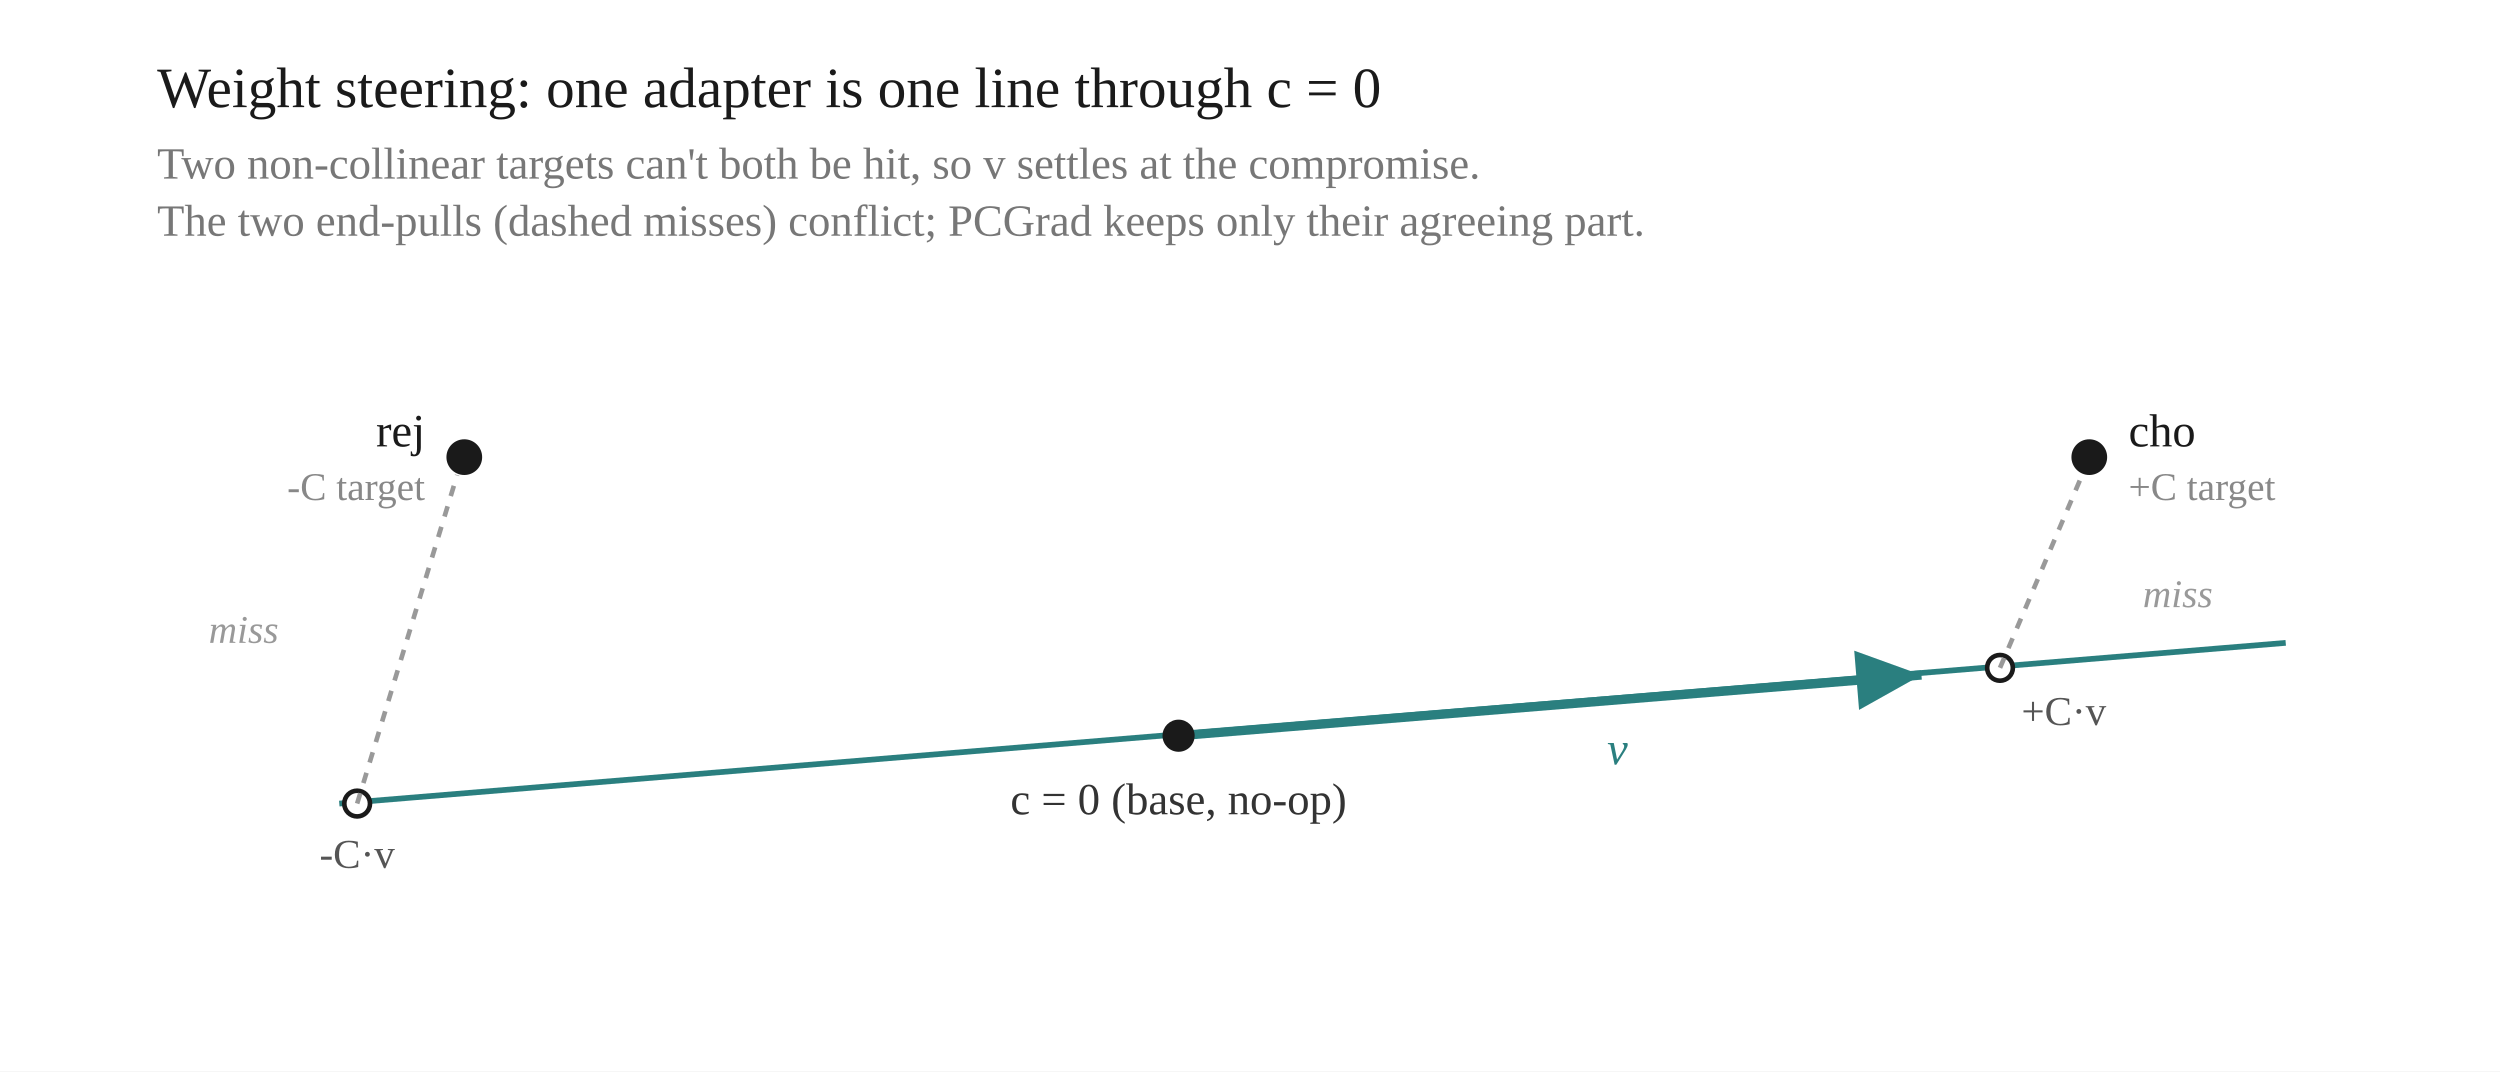
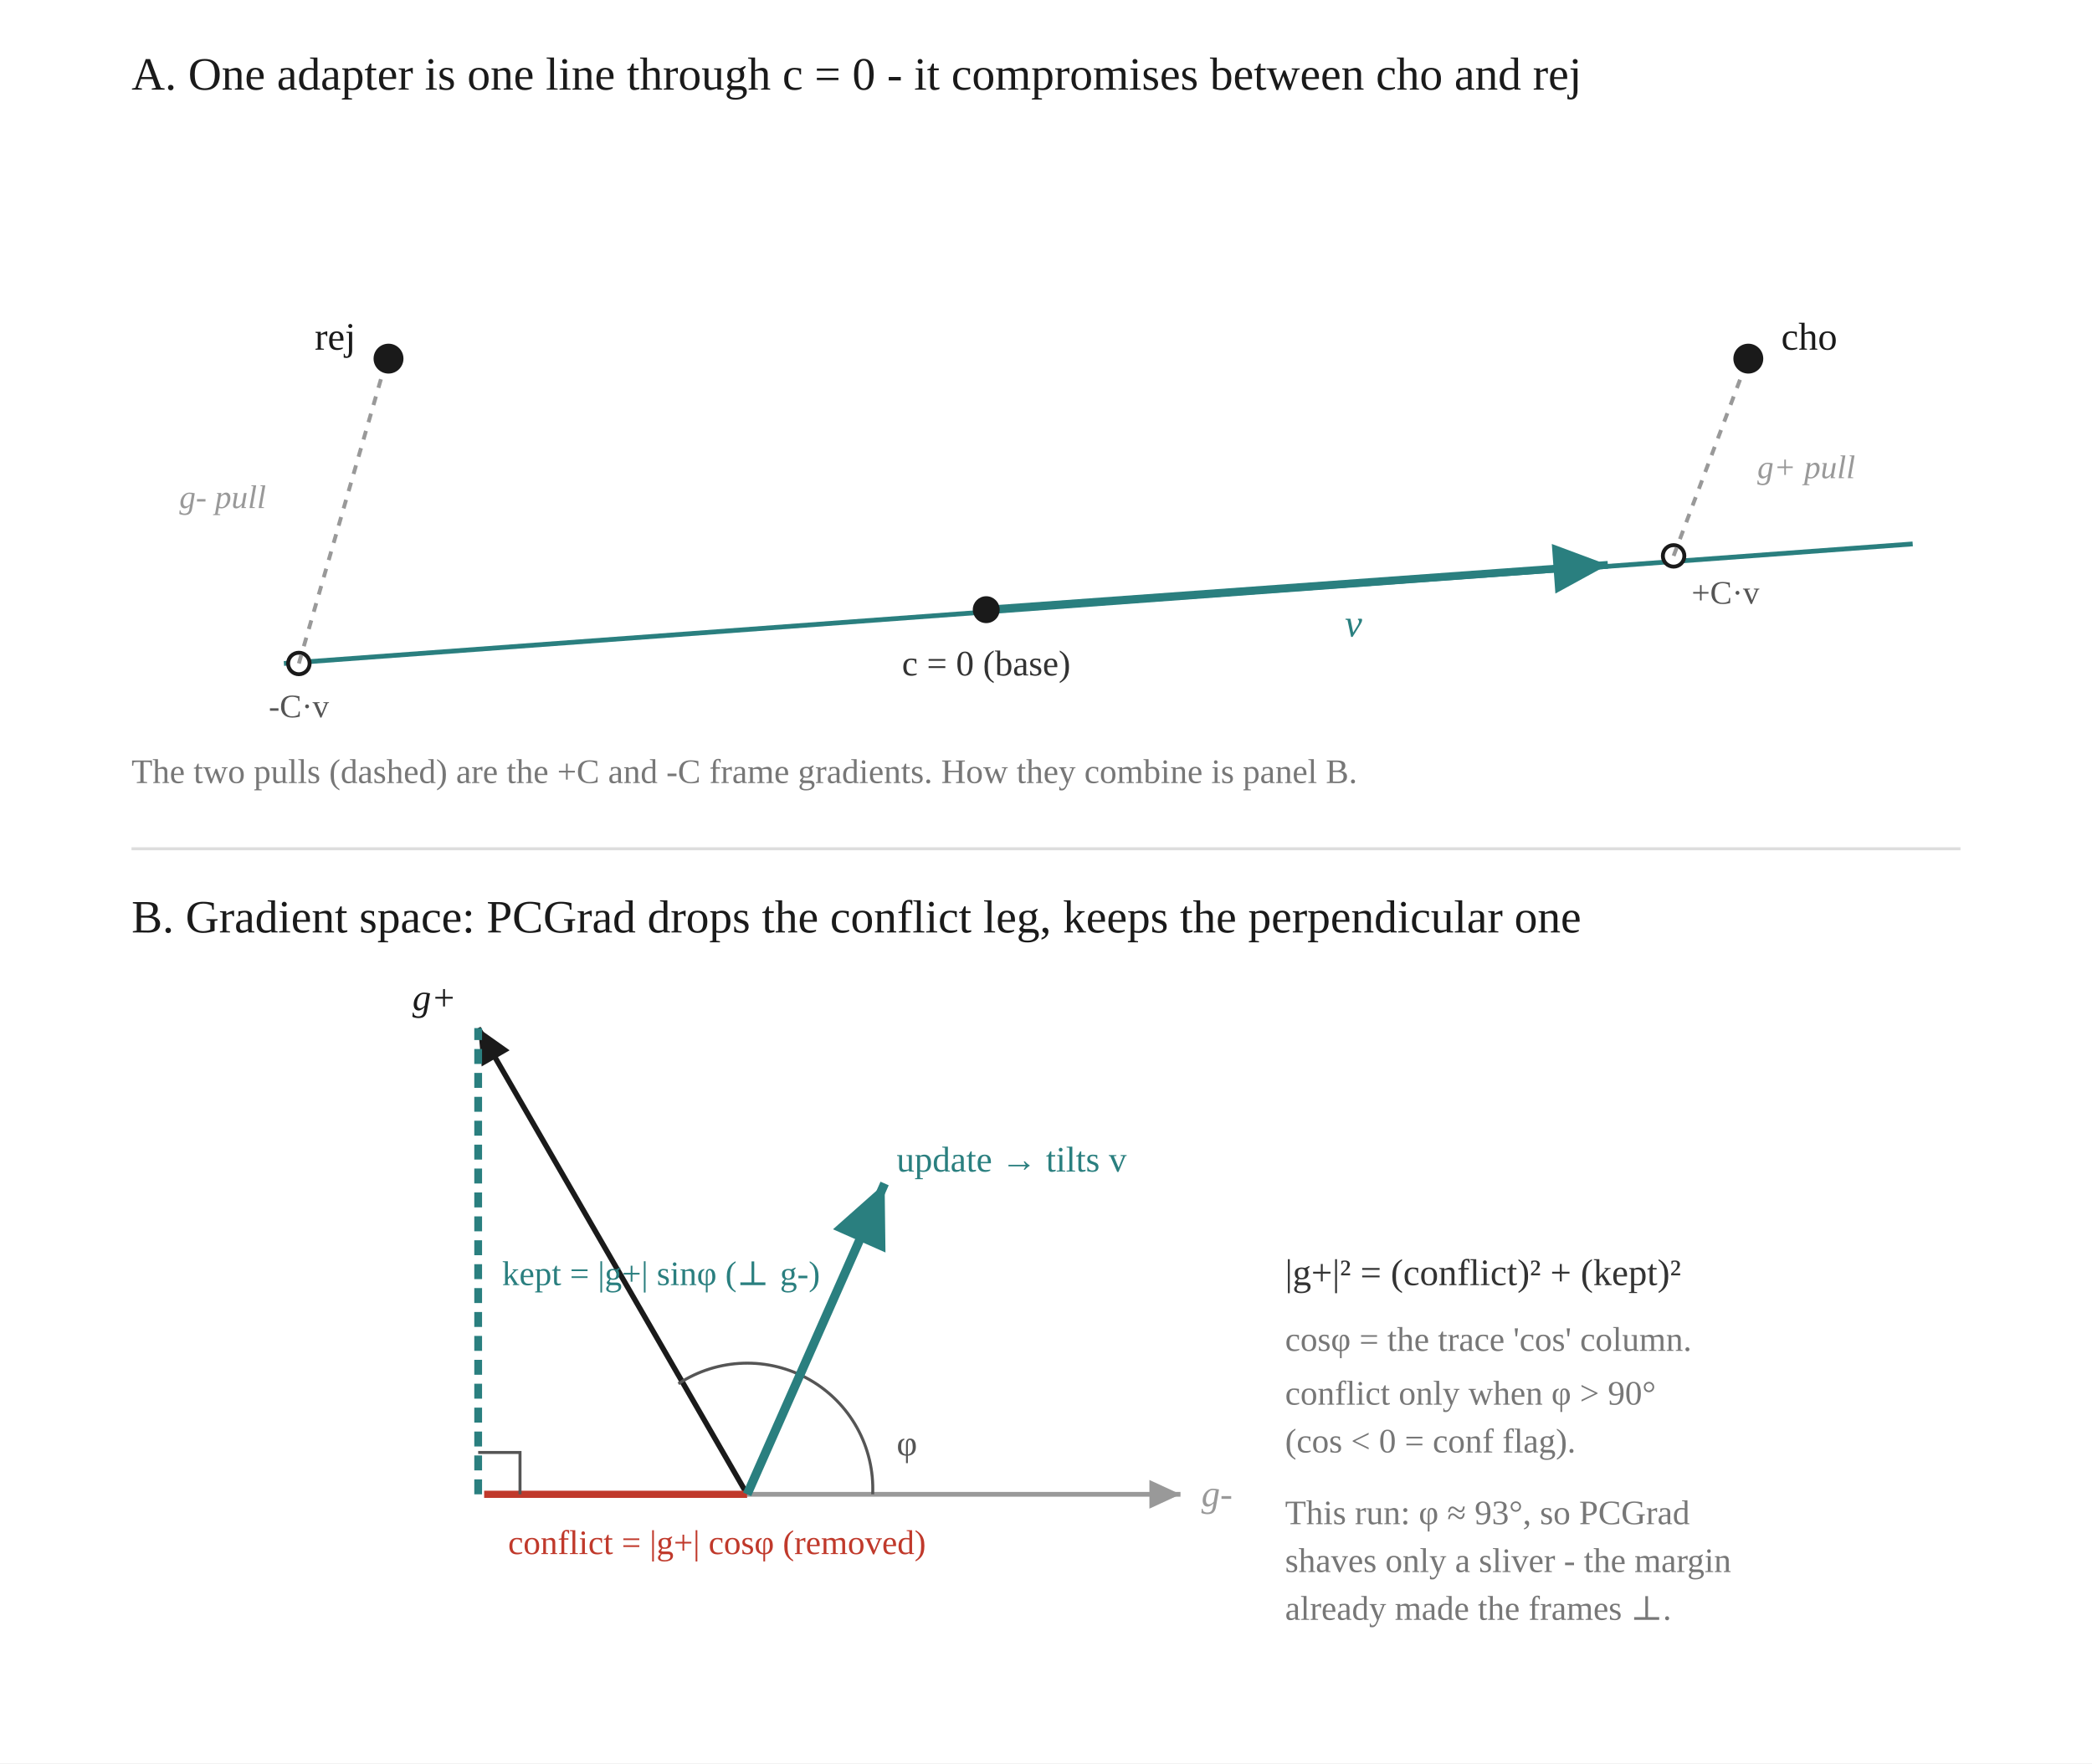
- <svg xmlns="http://www.w3.org/2000/svg" viewBox="0 0 700 300" font-family="Georgia, 'Times New Roman', serif">
+ <svg xmlns="http://www.w3.org/2000/svg" viewBox="0 0 700 590" font-family="Georgia, 'Times New Roman', serif">
  <defs>
    <marker id="v" markerWidth="10" markerHeight="10" refX="7" refY="3.2" orient="auto">
      <path d="M0,0 L7,3.2 L0,6.4 Z" fill="#2a7f7f" />
    </marker>
+     <marker id="k" markerWidth="9" markerHeight="9" refX="6.5" refY="3" orient="auto">
+       <path d="M0,0 L6.5,3 L0,6 Z" fill="#1a1a1a" />
+     </marker>
+     <marker id="g" markerWidth="9" markerHeight="9" refX="6.5" refY="3" orient="auto">
+       <path d="M0,0 L6.5,3 L0,6 Z" fill="#999" />
+     </marker>
  </defs>
-   <rect width="700" height="300" fill="#ffffff" />
-   <text x="44" y="30" font-size="16" fill="#1a1a1a">Weight steering: one adapter is one line through c = 0</text>
-   <text x="44" y="50" font-size="12.5" fill="#777">Two non-collinear targets can't both be hit, so v settles at the compromise.</text>
-   <text x="44" y="66" font-size="12.5" fill="#777">The two end-pulls (dashed misses) conflict; PCGrad keeps only their agreeing part.</text>
-   <line x1="95" y1="225" x2="640" y2="180" stroke="#2a7f7f" stroke-width="1.6" />
-   <line x1="330" y1="206" x2="538" y2="189" stroke="#2a7f7f" stroke-width="2.6" marker-end="url(#v)" />
-   <text x="450" y="214" font-size="13" fill="#2a7f7f" font-style="italic">v</text>
-   <circle cx="330" cy="206" r="4.5" fill="#1a1a1a" />
-   <text x="330" y="228" font-size="12.5" fill="#333" text-anchor="middle">c = 0  (base, no-op)</text>
-   <circle cx="560" cy="187" r="3.6" fill="#ffffff" stroke="#1a1a1a" stroke-width="1.3" />
-   <text x="566" y="203" font-size="11.5" fill="#555">+C·v</text>
-   <circle cx="100" cy="225" r="3.6" fill="#ffffff" stroke="#1a1a1a" stroke-width="1.3" />
-   <text x="100" y="243" font-size="11.5" fill="#555" text-anchor="middle">-C·v</text>
-   <circle cx="585" cy="128" r="5" fill="#1a1a1a" />
-   <text x="596" y="125" font-size="13" fill="#1a1a1a">cho</text>
-   <text x="596" y="140" font-size="11" fill="#888">+C target</text>
-   <circle cx="130" cy="128" r="5" fill="#1a1a1a" />
-   <text x="119" y="125" font-size="13" fill="#1a1a1a" text-anchor="end">rej</text>
-   <text x="119" y="140" font-size="11" fill="#888" text-anchor="end">-C target</text>
-   <line x1="560" y1="187" x2="583" y2="133" stroke="#999" stroke-width="1.3" stroke-dasharray="3 3" />
-   <line x1="100" y1="225" x2="128" y2="133" stroke="#999" stroke-width="1.3" stroke-dasharray="3 3" />
-   <text x="600" y="170" font-size="11" fill="#999" font-style="italic">miss</text>
-   <text x="78" y="180" font-size="11" fill="#999" font-style="italic" text-anchor="end">miss</text>
+   <rect width="700" height="590" fill="#ffffff" />
+   <text x="44" y="30" font-size="15.5" fill="#1a1a1a">A.  One adapter is one line through c = 0 - it compromises between cho and rej</text>
+   <line x1="95" y1="222" x2="640" y2="182" stroke="#2a7f7f" stroke-width="1.6" />
+   <line x1="330" y1="204" x2="538" y2="189" stroke="#2a7f7f" stroke-width="2.6" marker-end="url(#v)" />
+   <text x="450" y="213" font-size="13" fill="#2a7f7f" font-style="italic">v</text>
+   <circle cx="330" cy="204" r="4.5" fill="#1a1a1a" />
+   <text x="330" y="226" font-size="12" fill="#333" text-anchor="middle">c = 0  (base)</text>
+   <circle cx="560" cy="186" r="3.6" fill="#fff" stroke="#1a1a1a" stroke-width="1.3" />
+   <text x="566" y="202" font-size="11" fill="#555">+C·v</text>
+   <circle cx="100" cy="222" r="3.6" fill="#fff" stroke="#1a1a1a" stroke-width="1.3" />
+   <text x="100" y="240" font-size="11" fill="#555" text-anchor="middle">-C·v</text>
+   <circle cx="585" cy="120" r="5" fill="#1a1a1a" />
+   <text x="596" y="117" font-size="13" fill="#1a1a1a">cho</text>
+   <circle cx="130" cy="120" r="5" fill="#1a1a1a" />
+   <text x="119" y="117" font-size="13" fill="#1a1a1a" text-anchor="end">rej</text>
+   <line x1="560" y1="186" x2="583" y2="125" stroke="#999" stroke-width="1.3" stroke-dasharray="3 3" />
+   <text x="588" y="160" font-size="11" fill="#999" font-style="italic">g+ pull</text>
+   <line x1="100" y1="222" x2="128" y2="125" stroke="#999" stroke-width="1.3" stroke-dasharray="3 3" />
+   <text x="60" y="170" font-size="11" fill="#999" font-style="italic">g- pull</text>
+   <text x="44" y="262" font-size="11.5" fill="#777">The two pulls (dashed) are the +C and -C frame gradients. How they combine is panel B.</text>
+   <line x1="44" y1="284" x2="656" y2="284" stroke="#ddd" stroke-width="1" />
+   <text x="44" y="312" font-size="15.5" fill="#1a1a1a">B.  Gradient space: PCGrad drops the conflict leg, keeps the perpendicular one</text>
+   <line x1="250" y1="500" x2="395" y2="500" stroke="#999" stroke-width="1.6" marker-end="url(#g)" />
+   <text x="402" y="504" font-size="12.5" fill="#999" font-style="italic">g-</text>
+   <line x1="250" y1="500" x2="160" y2="344" stroke="#1a1a1a" stroke-width="1.8" marker-end="url(#k)" />
+   <text x="138" y="338" font-size="12.5" fill="#1a1a1a" font-style="italic">g+</text>
+   <line x1="250" y1="500" x2="162" y2="500" stroke="#c0392b" stroke-width="2.4" />
+   <text x="170" y="520" font-size="11.5" fill="#c0392b">conflict = |g+| cosφ  (removed)</text>
+   <line x1="160" y1="500" x2="160" y2="344" stroke="#2a7f7f" stroke-width="2.6" stroke-dasharray="5 3" />
+   <text x="168" y="430" font-size="11.5" fill="#2a7f7f">kept = |g+| sinφ  (⊥ g-)</text>
+   <path d="M160,486 L174,486 L174,500" fill="none" stroke="#555" stroke-width="1" />
+   <path d="M292,500 A 42 42 0 0 0 227,463" fill="none" stroke="#555" stroke-width="1" />
+   <text x="300" y="487" font-size="12" fill="#555">φ</text>
+   <line x1="250" y1="500" x2="296" y2="396" stroke="#2a7f7f" stroke-width="3" marker-end="url(#v)" />
+   <text x="300" y="392" font-size="12" fill="#2a7f7f">update → tilts v</text>
+   <text x="430" y="430" font-size="12.5" fill="#333">|g+|² = (conflict)² + (kept)²</text>
+   <text x="430" y="452" font-size="11.5" fill="#777">cosφ = the trace 'cos' column.</text>
+   <text x="430" y="470" font-size="11.5" fill="#777">conflict only when φ &gt; 90°</text>
+   <text x="430" y="486" font-size="11.5" fill="#777">(cos &lt; 0 = conf flag).</text>
+   <text x="430" y="510" font-size="11.5" fill="#777">This run: φ ≈ 93°, so PCGrad</text>
+   <text x="430" y="526" font-size="11.5" fill="#777">shaves only a sliver - the margin</text>
+   <text x="430" y="542" font-size="11.5" fill="#777">already made the frames ⊥.</text>
</svg>
